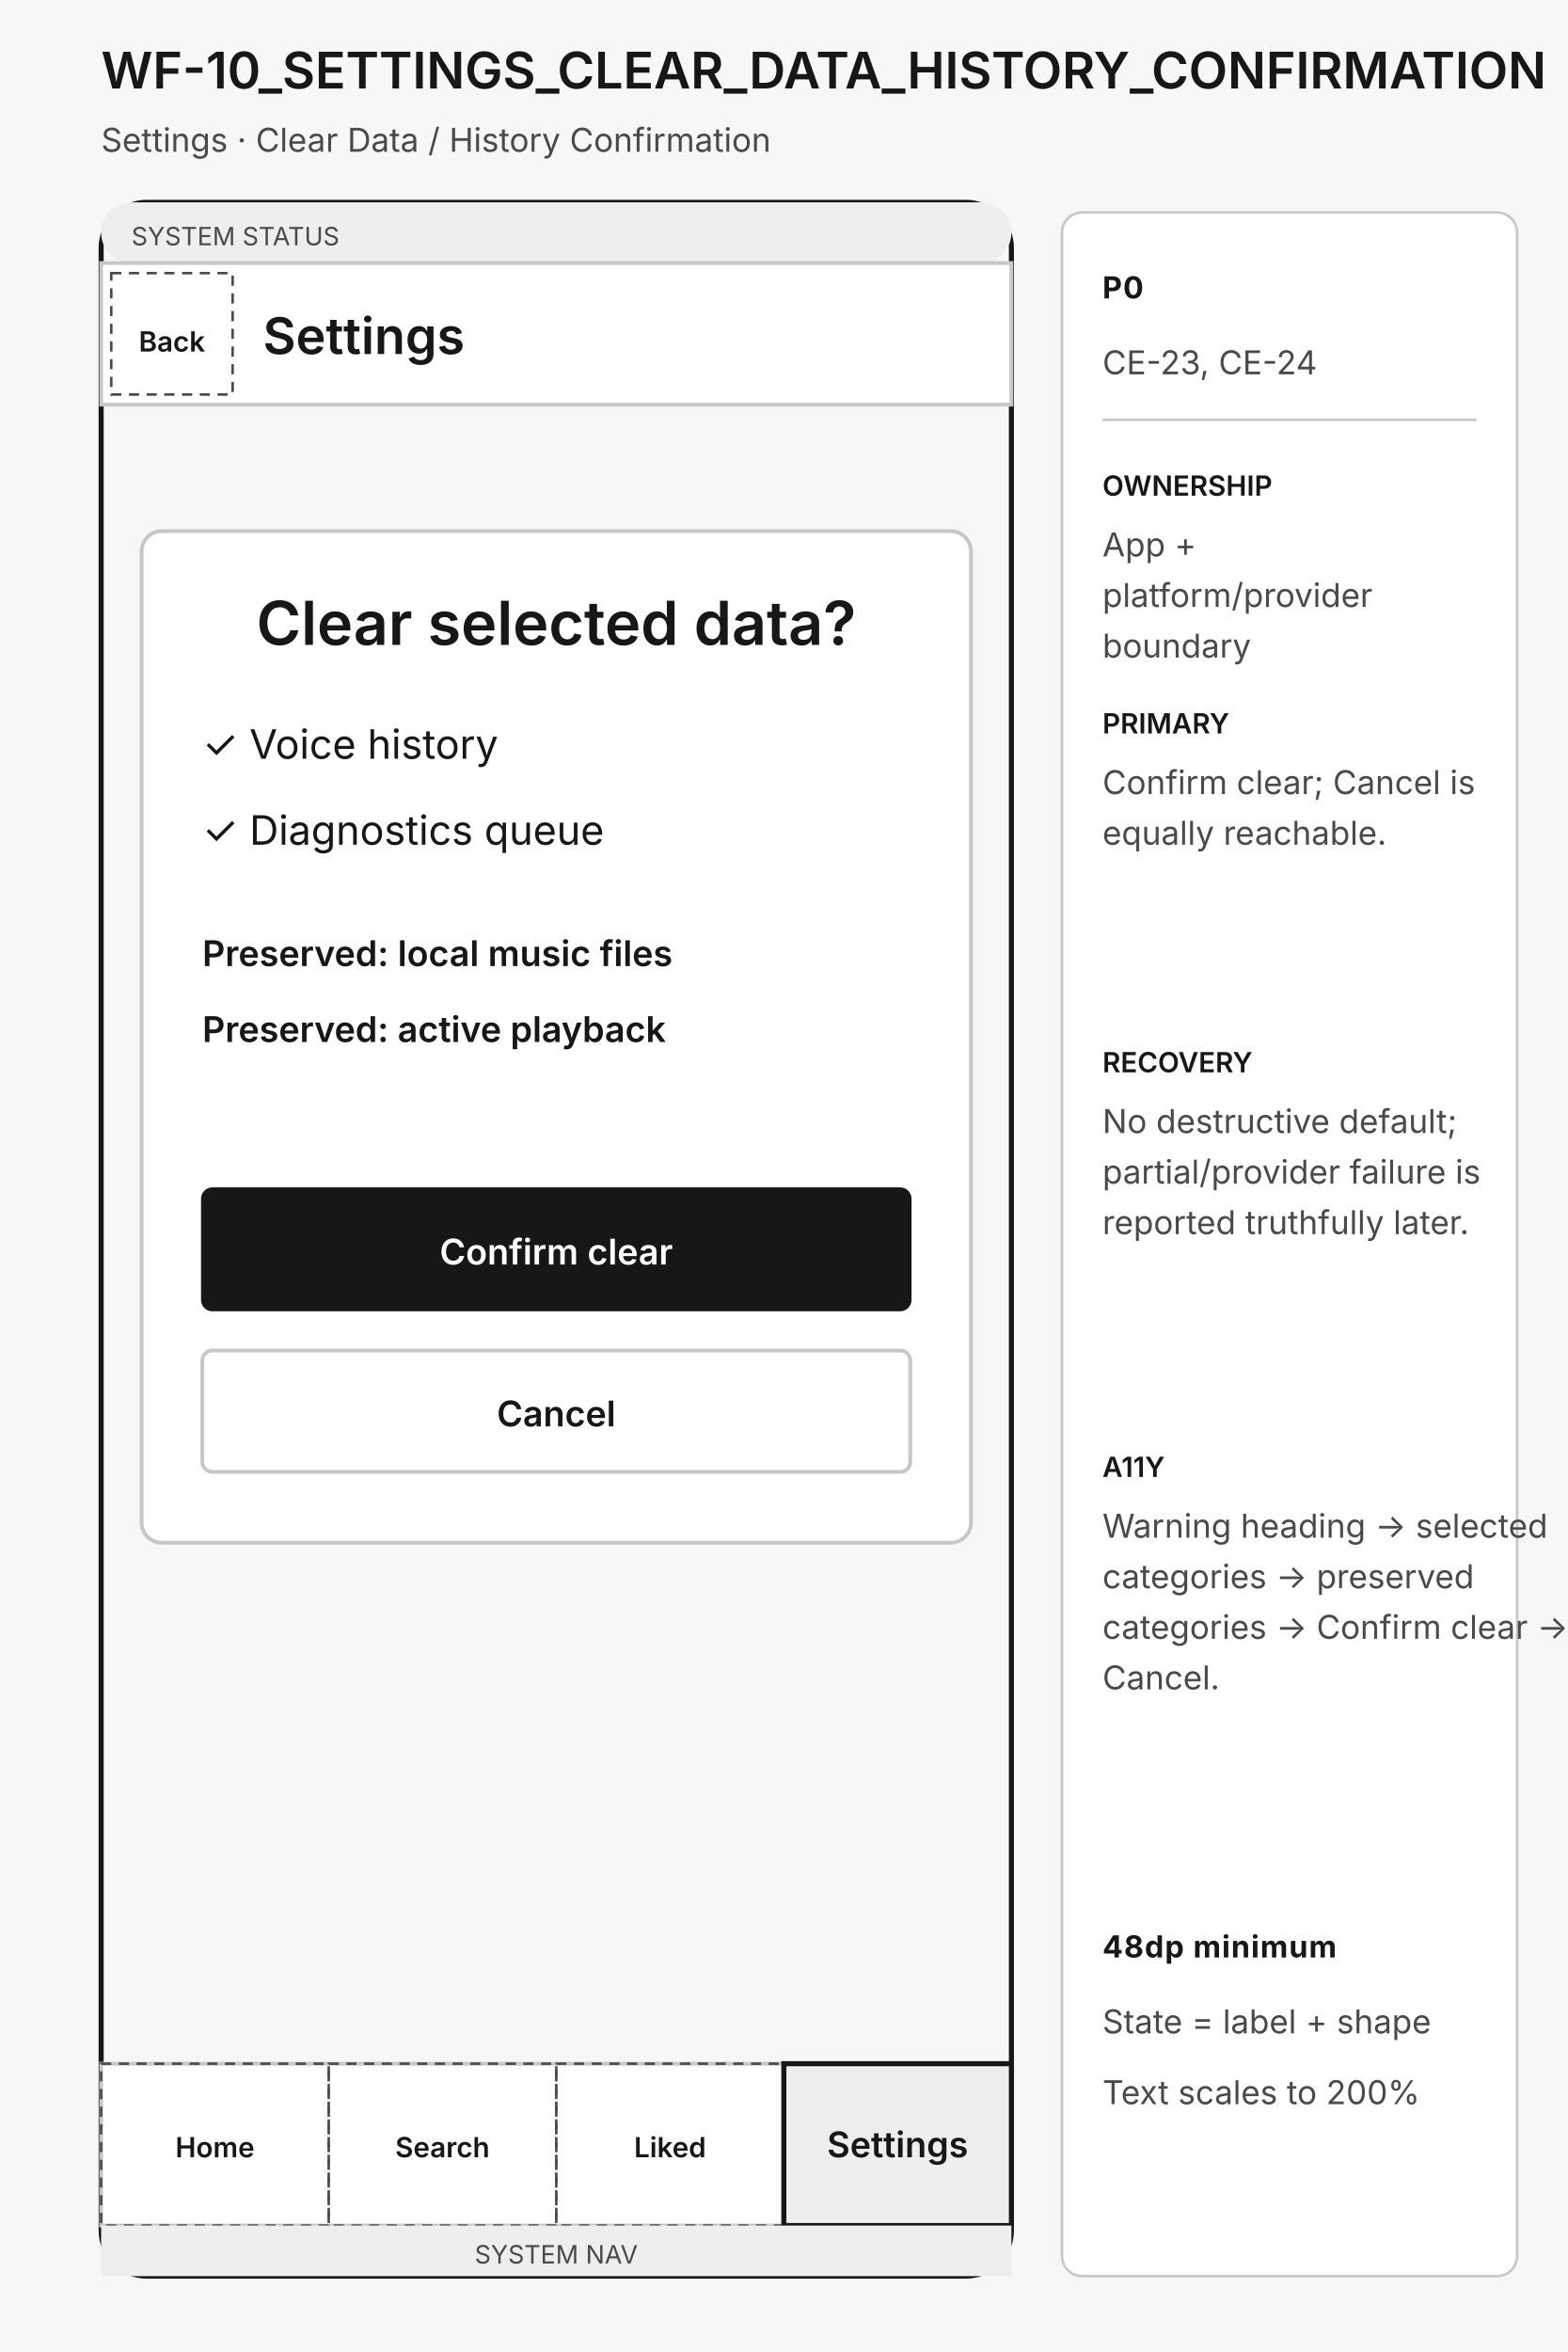
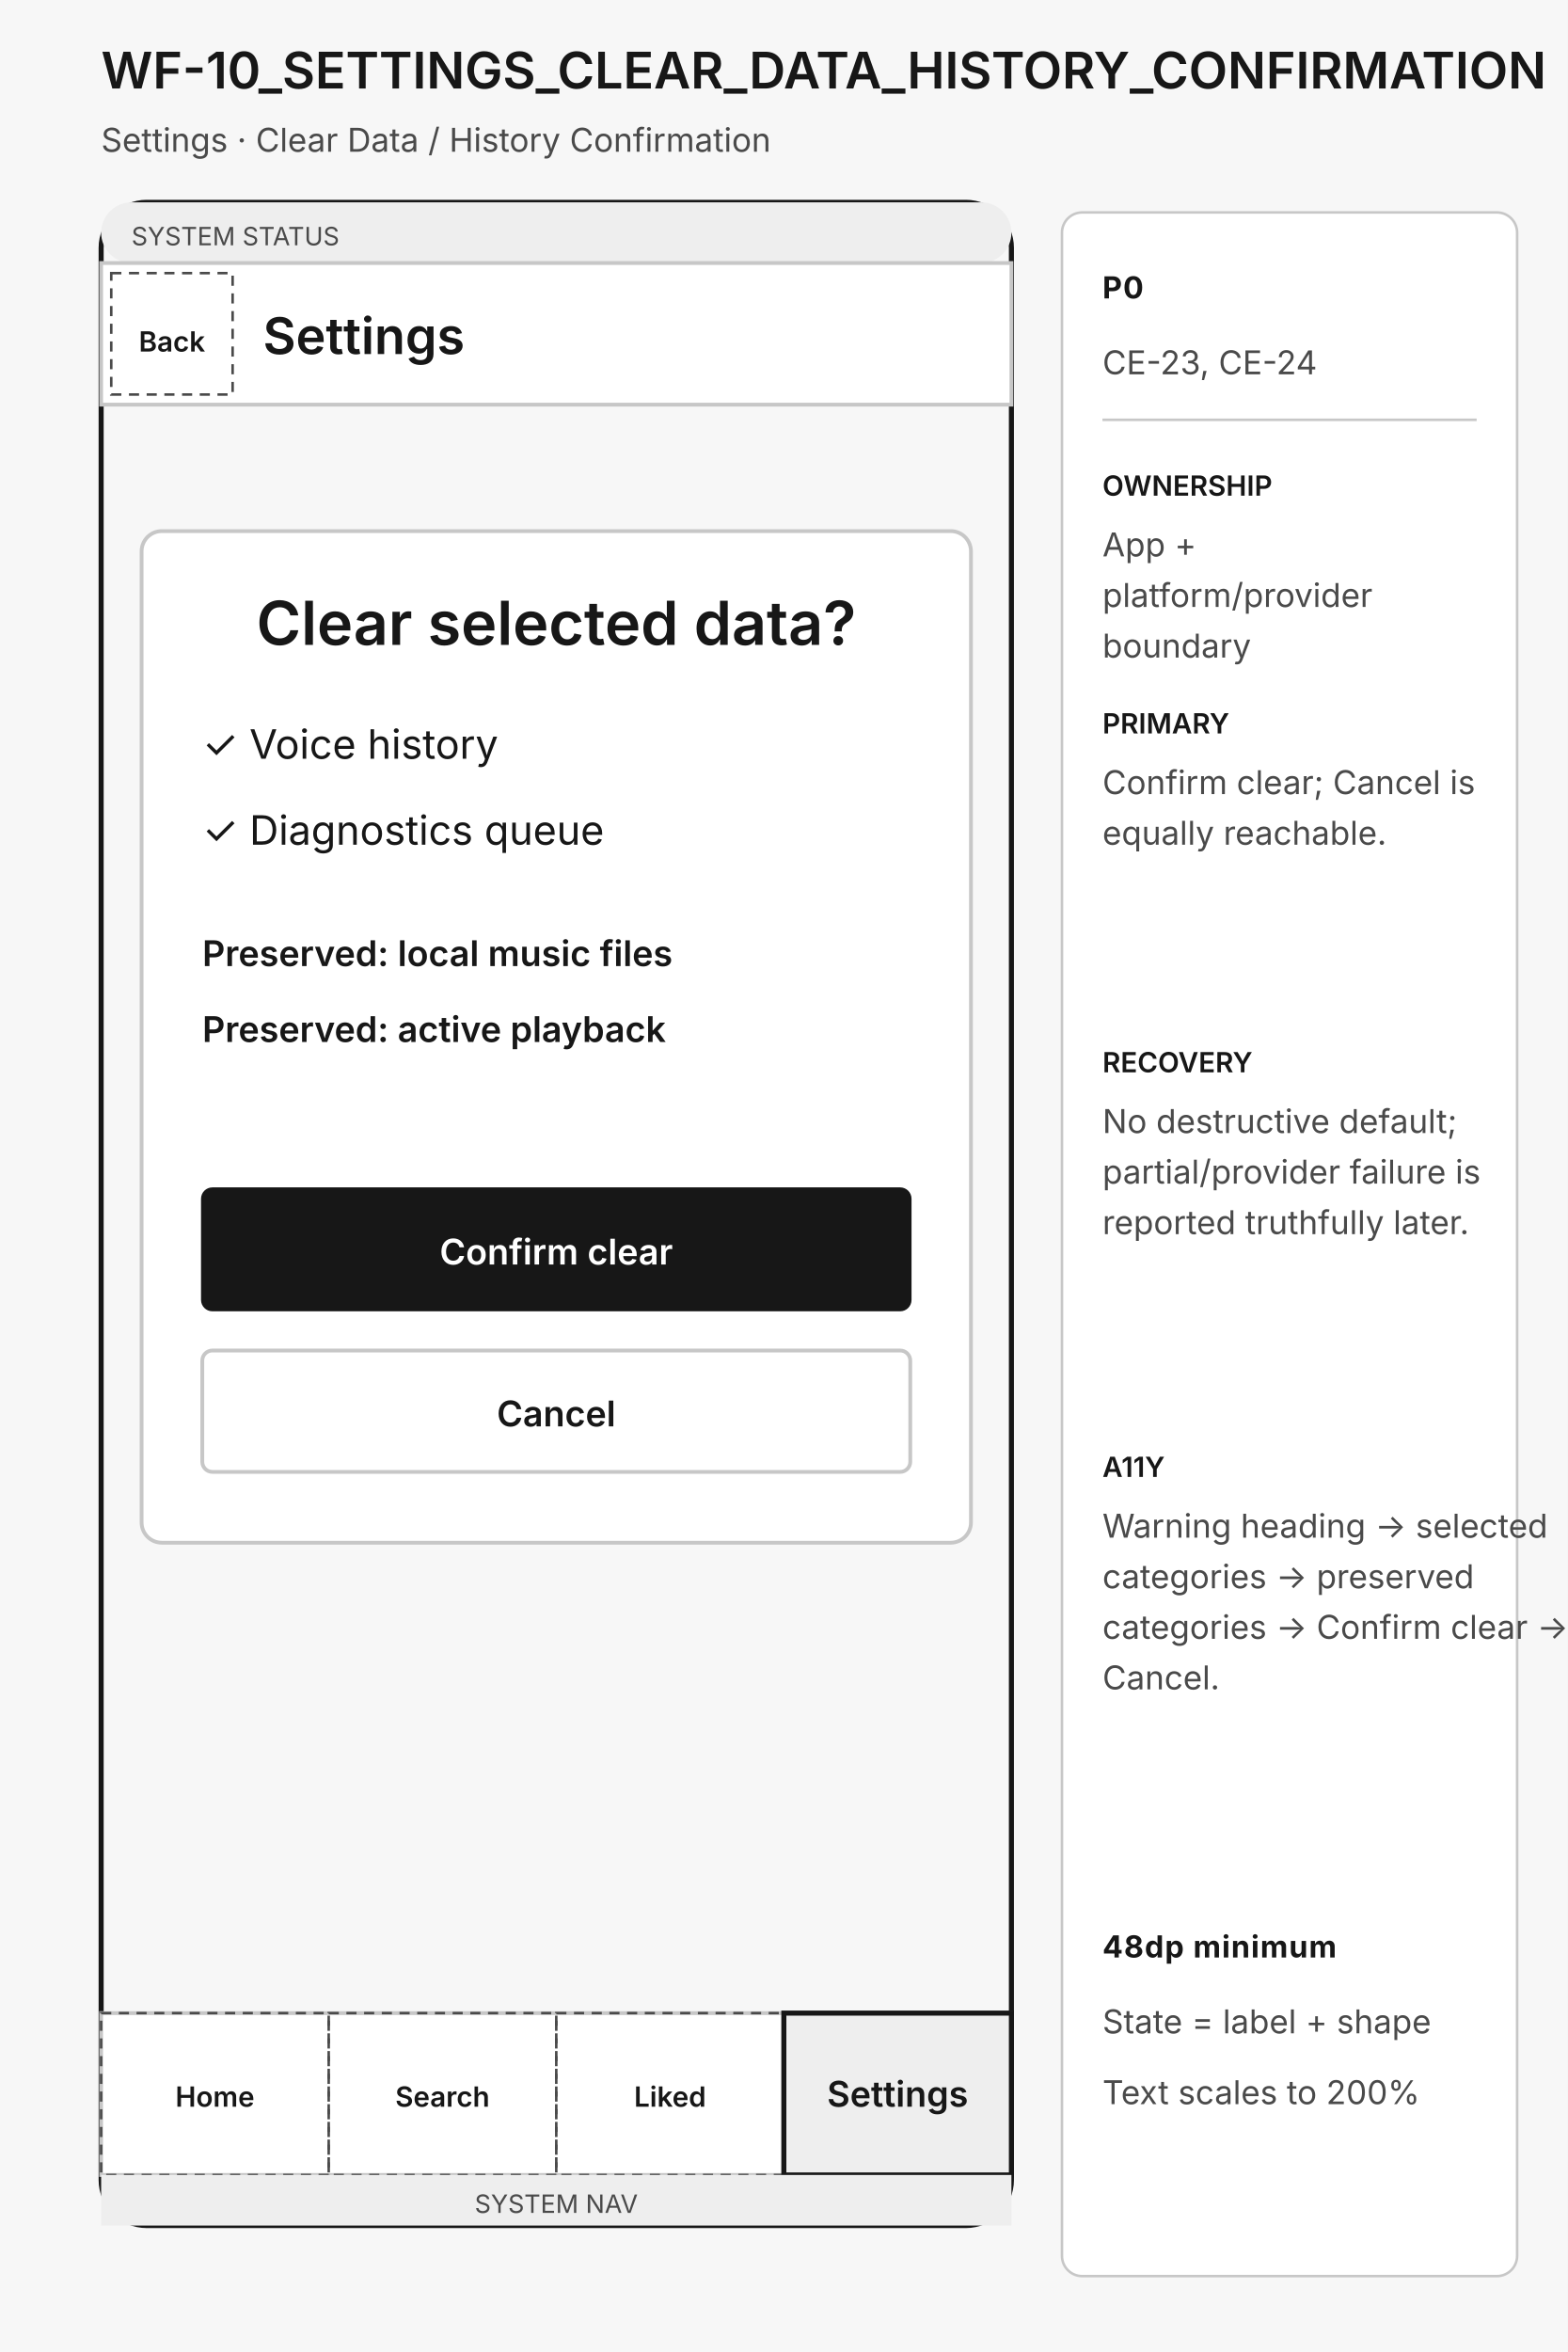
<svg xmlns="http://www.w3.org/2000/svg" width="620" height="930" viewBox="0 0 620 930" role="img" aria-labelledby="title desc" data-wf-id="WF-10_SETTINGS_CLEAR_DATA_HISTORY_CONFIRMATION" data-state-ids="CE-23, CE-24" data-priority="P0">
  <style>text{font-family:Inter,Arial,sans-serif;fill:#171717}.title{font-size:28px;font-weight:700}.h1{font-size:24px;font-weight:600}.h2{font-size:20px;font-weight:600}.body{font-size:16px}.label{font-size:14px;font-weight:600}.note{font-size:13px;fill:#4A4A4A}.mini{font-size:11px;font-weight:600}.measure{font-size:10px;fill:#4A4A4A}.chip{font-size:12px;font-weight:700;letter-spacing:.4px}.device{fill:#F7F7F7;stroke:#171717;stroke-width:2}.surface{fill:#FFFFFF;stroke:#C7C7C7;stroke-width:1.5}.subtle{fill:#EEEEEE}.inverse{fill:#171717;stroke:#171717}.inverseText{fill:#FFFFFF}.touch{fill:none;stroke:#4A4A4A;stroke-width:1;stroke-dasharray:4 3}.selected{fill:#EEEEEE;stroke:#171717;stroke-width:2}.system{fill:#F7F7F7;stroke:#4A4A4A;stroke-width:1.5;stroke-dasharray:7 5}.annotation{fill:#FFFFFF;stroke:#C7C7C7}.divider{stroke:#C7C7C7}</style>
  <rect width="620" height="930" fill="#F7F7F7" />
  <text x="40" y="35" class="h2" text-anchor="start">WF-10_SETTINGS_CLEAR_DATA_HISTORY_CONFIRMATION</text>
  <text x="40" y="60" class="note" text-anchor="start">Settings · Clear Data / History Confirmation</text>
-   <rect x="40" y="80" width="360" height="820" rx="18" class="device" />
+   <rect x="40" y="80" width="360" height="800" rx="18" class="device" />
  <rect x="40" y="80" width="360" height="24" rx="12" class="subtle" />
  <text x="52" y="97" class="measure" text-anchor="start">SYSTEM STATUS</text>
  <g>
    <rect x="40" y="104" width="360" height="56" class="surface" />
    <g data-touch-min="48">
      <rect x="44" y="108" width="48" height="48" class="touch" />
      <text x="68" y="139" class="mini" text-anchor="middle">Back</text>
    </g>
    <text x="104" y="140" class="h2" text-anchor="start">Settings</text>
  </g>
  <rect x="56" y="210" width="328" height="400" rx="8" class="surface" />
  <text x="220" y="255" class="h1" text-anchor="middle">Clear selected data?</text>
  <text x="80" y="300" class="body" text-anchor="start">✓ Voice history</text>
  <text x="80" y="334" class="body" text-anchor="start">✓ Diagnostics queue</text>
  <text x="80" y="382" class="label" text-anchor="start">Preserved: local music files</text>
  <text x="80" y="412" class="label" text-anchor="start">Preserved: active playback</text>
  <g data-touch-min="48">
    <rect x="80" y="470" width="280" height="48" rx="4" class="inverse" />
    <text x="220" y="500" class="label inverseText" text-anchor="middle">Confirm clear</text>
  </g>
  <g data-touch-min="48">
    <rect x="80" y="534" width="280" height="48" rx="4" class="surface" />
    <text x="220" y="564" class="label" text-anchor="middle">Cancel</text>
  </g>
  <g>
-     <rect x="40" y="816" width="360" height="64" class="surface" />
+     <rect x="40" y="796" width="360" height="64" class="surface" />
    <g data-touch-min="48">
-       <rect x="40" y="816" width="90" height="64" class="touch" />
-       <text x="85" y="853" class="mini" text-anchor="middle">Home</text>
+       <rect x="40" y="796" width="90" height="64" class="touch" />
+       <text x="85" y="833" class="mini" text-anchor="middle">Home</text>
    </g>
    <g data-touch-min="48">
-       <rect x="130" y="816" width="90" height="64" class="touch" />
-       <text x="175" y="853" class="mini" text-anchor="middle">Search</text>
+       <rect x="130" y="796" width="90" height="64" class="touch" />
+       <text x="175" y="833" class="mini" text-anchor="middle">Search</text>
    </g>
    <g data-touch-min="48">
-       <rect x="220" y="816" width="90" height="64" class="touch" />
-       <text x="265" y="853" class="mini" text-anchor="middle">Liked</text>
+       <rect x="220" y="796" width="90" height="64" class="touch" />
+       <text x="265" y="833" class="mini" text-anchor="middle">Liked</text>
    </g>
    <g data-touch-min="48">
-       <rect x="310" y="816" width="90" height="64" class="selected" />
-       <text x="355" y="853" class="label" text-anchor="middle">Settings</text>
+       <rect x="310" y="796" width="90" height="64" class="selected" />
+       <text x="355" y="833" class="label" text-anchor="middle">Settings</text>
    </g>
  </g>
-   <rect x="40" y="880" width="360" height="20" class="subtle" />
-   <text x="220" y="895" class="measure" text-anchor="middle">SYSTEM NAV</text>
+   <rect x="40" y="860" width="360" height="20" class="subtle" />
+   <text x="220" y="875" class="measure" text-anchor="middle">SYSTEM NAV</text>
  <g transform="translate(420 84)">
    <rect width="180" height="816" rx="8" class="annotation" />
    <text x="16" y="34" class="chip" text-anchor="start">P0</text>
    <text x="16" y="64" class="note" text-anchor="start">CE-23, CE-24</text>
    <line x1="16" y1="82" x2="164" y2="82" class="divider" />
    <text x="16" y="112" class="mini" text-anchor="start">OWNERSHIP</text>
    <text x="16" y="136" class="note" text-anchor="start">App +</text>
    <text x="16" y="156" class="note" text-anchor="start">platform/provider</text>
    <text x="16" y="176" class="note" text-anchor="start">boundary</text>
    <text x="16" y="206" class="mini" text-anchor="start">PRIMARY</text>
    <text x="16" y="230" class="note" text-anchor="start">Confirm clear; Cancel is</text>
    <text x="16" y="250" class="note" text-anchor="start">equally reachable.</text>
    <text x="16" y="340" class="mini" text-anchor="start">RECOVERY</text>
    <text x="16" y="364" class="note" text-anchor="start">No destructive default;</text>
    <text x="16" y="384" class="note" text-anchor="start">partial/provider failure is</text>
    <text x="16" y="404" class="note" text-anchor="start">reported truthfully later.</text>
    <text x="16" y="500" class="mini" text-anchor="start">A11Y</text>
    <text x="16" y="524" class="note" text-anchor="start">Warning heading → selected</text>
    <text x="16" y="544" class="note" text-anchor="start">categories → preserved</text>
    <text x="16" y="564" class="note" text-anchor="start">categories → Confirm clear →</text>
    <text x="16" y="584" class="note" text-anchor="start">Cancel.</text>
    <text x="16" y="690" class="chip" text-anchor="start">48dp minimum</text>
    <text x="16" y="720" class="note" text-anchor="start">State = label + shape</text>
    <text x="16" y="748" class="note" text-anchor="start">Text scales to 200%</text>
  </g>
</svg>
